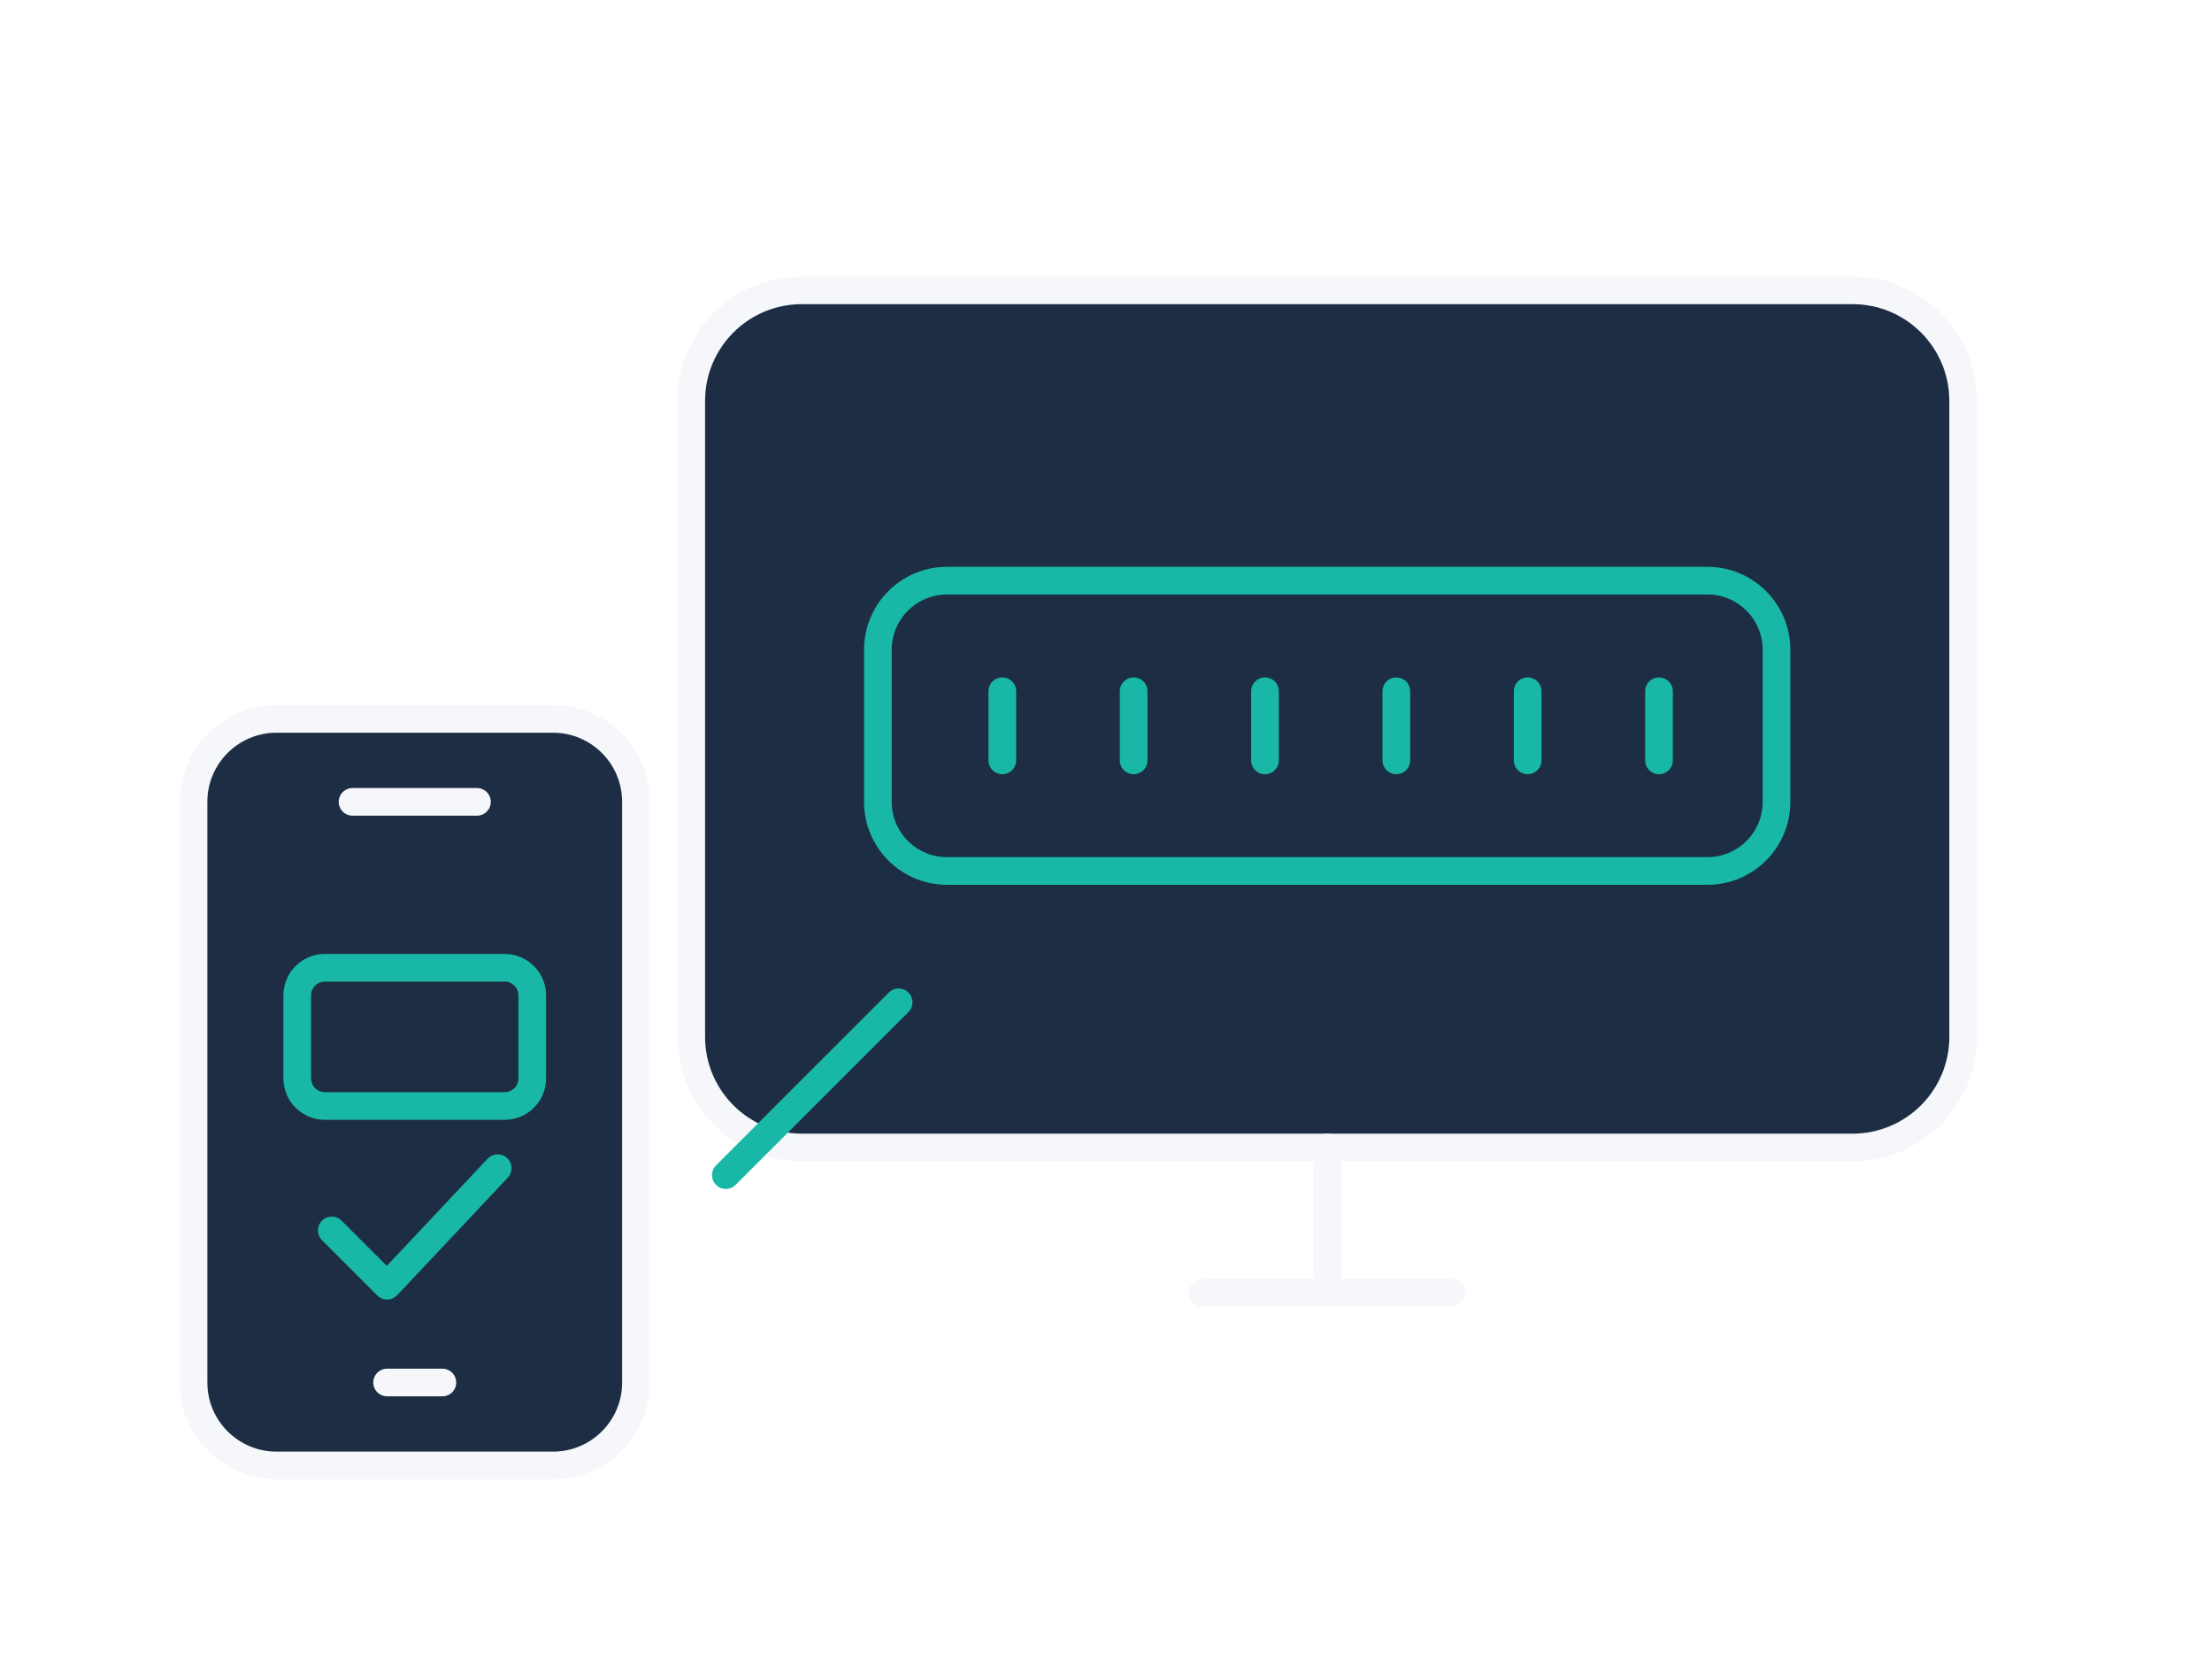
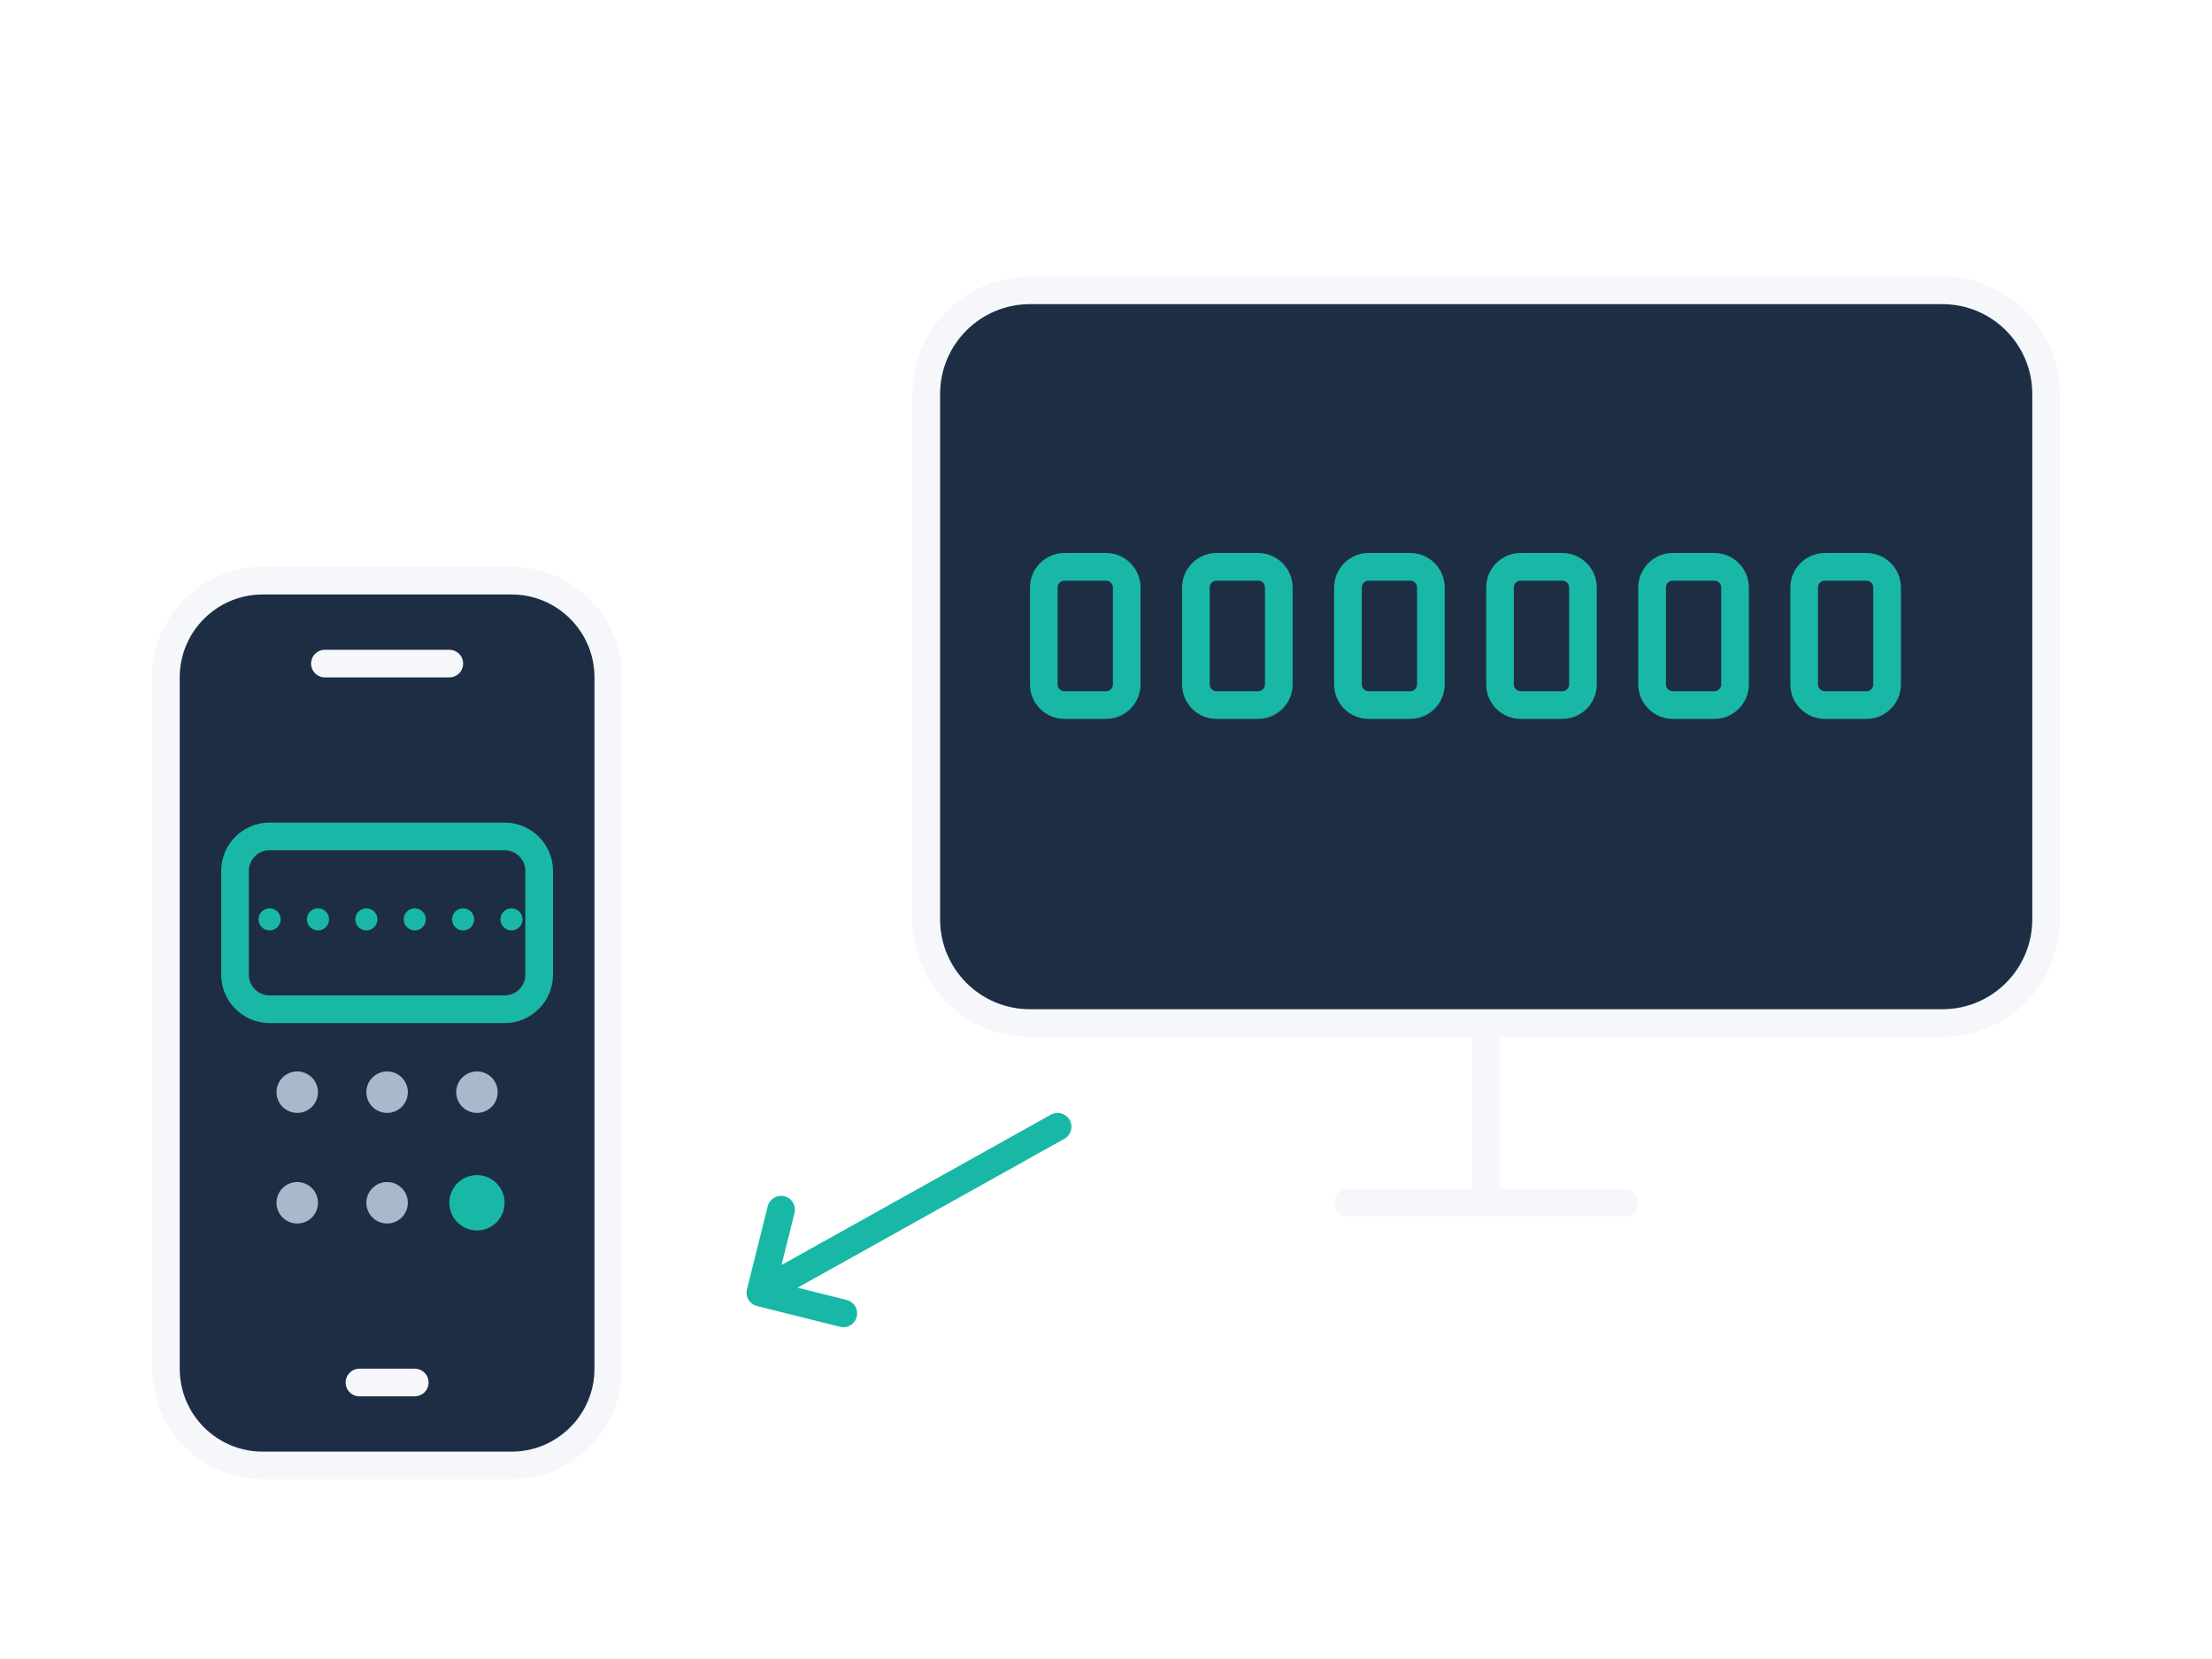
<svg xmlns="http://www.w3.org/2000/svg" width="320" height="240" viewBox="0 0 320 240">
  <g fill="none" stroke="#F5F7FA" stroke-width="4" stroke-linecap="round" stroke-linejoin="round">
-     <rect x="100" y="42" width="184" height="124" rx="16" fill="#1D2E44" />
-     <path d="M174 187h36m-18-21v21" />
-     <rect x="28" y="104" width="64" height="108" rx="12" fill="#1D2E44" />
-     <path d="M51 116h18m-13 84h8" />
+     <rect x="134" y="42" width="162" height="106" rx="15" fill="#1D2E44" />
+     <path d="M215 149v25m-20 0h40" />
+   </g>
+   <g fill="none" stroke="#F5F7FA" stroke-width="4" stroke-linecap="round" stroke-linejoin="round">
+     <rect x="24" y="84" width="64" height="128" rx="14" fill="#1D2E44" />
+     <path d="M47 96h18m-13 104h8" />
  </g>
  <g fill="none" stroke="#19B8A6" stroke-width="4" stroke-linecap="round" stroke-linejoin="round">
-     <rect x="127" y="84" width="130" height="42" rx="10" />
-     <path d="M145 100v10m19-10v10m19-10v10m19-10v10m19-10v10m19-10v10" />
-     <rect x="43" y="140" width="34" height="20" rx="4" />
-     <path d="m48 178 8 8 16-17m33 1 25-25" />
+     <rect x="151" y="82" width="12" height="20" rx="3" />
+     <rect x="173" y="82" width="12" height="20" rx="3" />
+     <rect x="195" y="82" width="12" height="20" rx="3" />
+     <rect x="217" y="82" width="12" height="20" rx="3" />
+     <rect x="239" y="82" width="12" height="20" rx="3" />
+     <rect x="261" y="82" width="12" height="20" rx="3" />
+     <rect x="34" y="121" width="44" height="25" rx="5" />
+     <path d="m153 163-43 24m3-12-3 12 12 3" />
+   </g>
+   <g fill="#AAB8CC">
+     <circle cx="43" cy="158" r="3" />
+     <circle cx="56" cy="158" r="3" />
+     <circle cx="69" cy="158" r="3" />
+     <circle cx="43" cy="174" r="3" />
+     <circle cx="56" cy="174" r="3" />
+     <circle cx="69" cy="174" r="3" />
+   </g>
+   <g fill="#19B8A6">
+     <circle cx="39" cy="133" r="1.6" />
+     <circle cx="46" cy="133" r="1.6" />
+     <circle cx="53" cy="133" r="1.6" />
+     <circle cx="60" cy="133" r="1.6" />
+     <circle cx="67" cy="133" r="1.6" />
+     <circle cx="74" cy="133" r="1.6" />
+     <circle cx="69" cy="174" r="4" />
  </g>
</svg>
